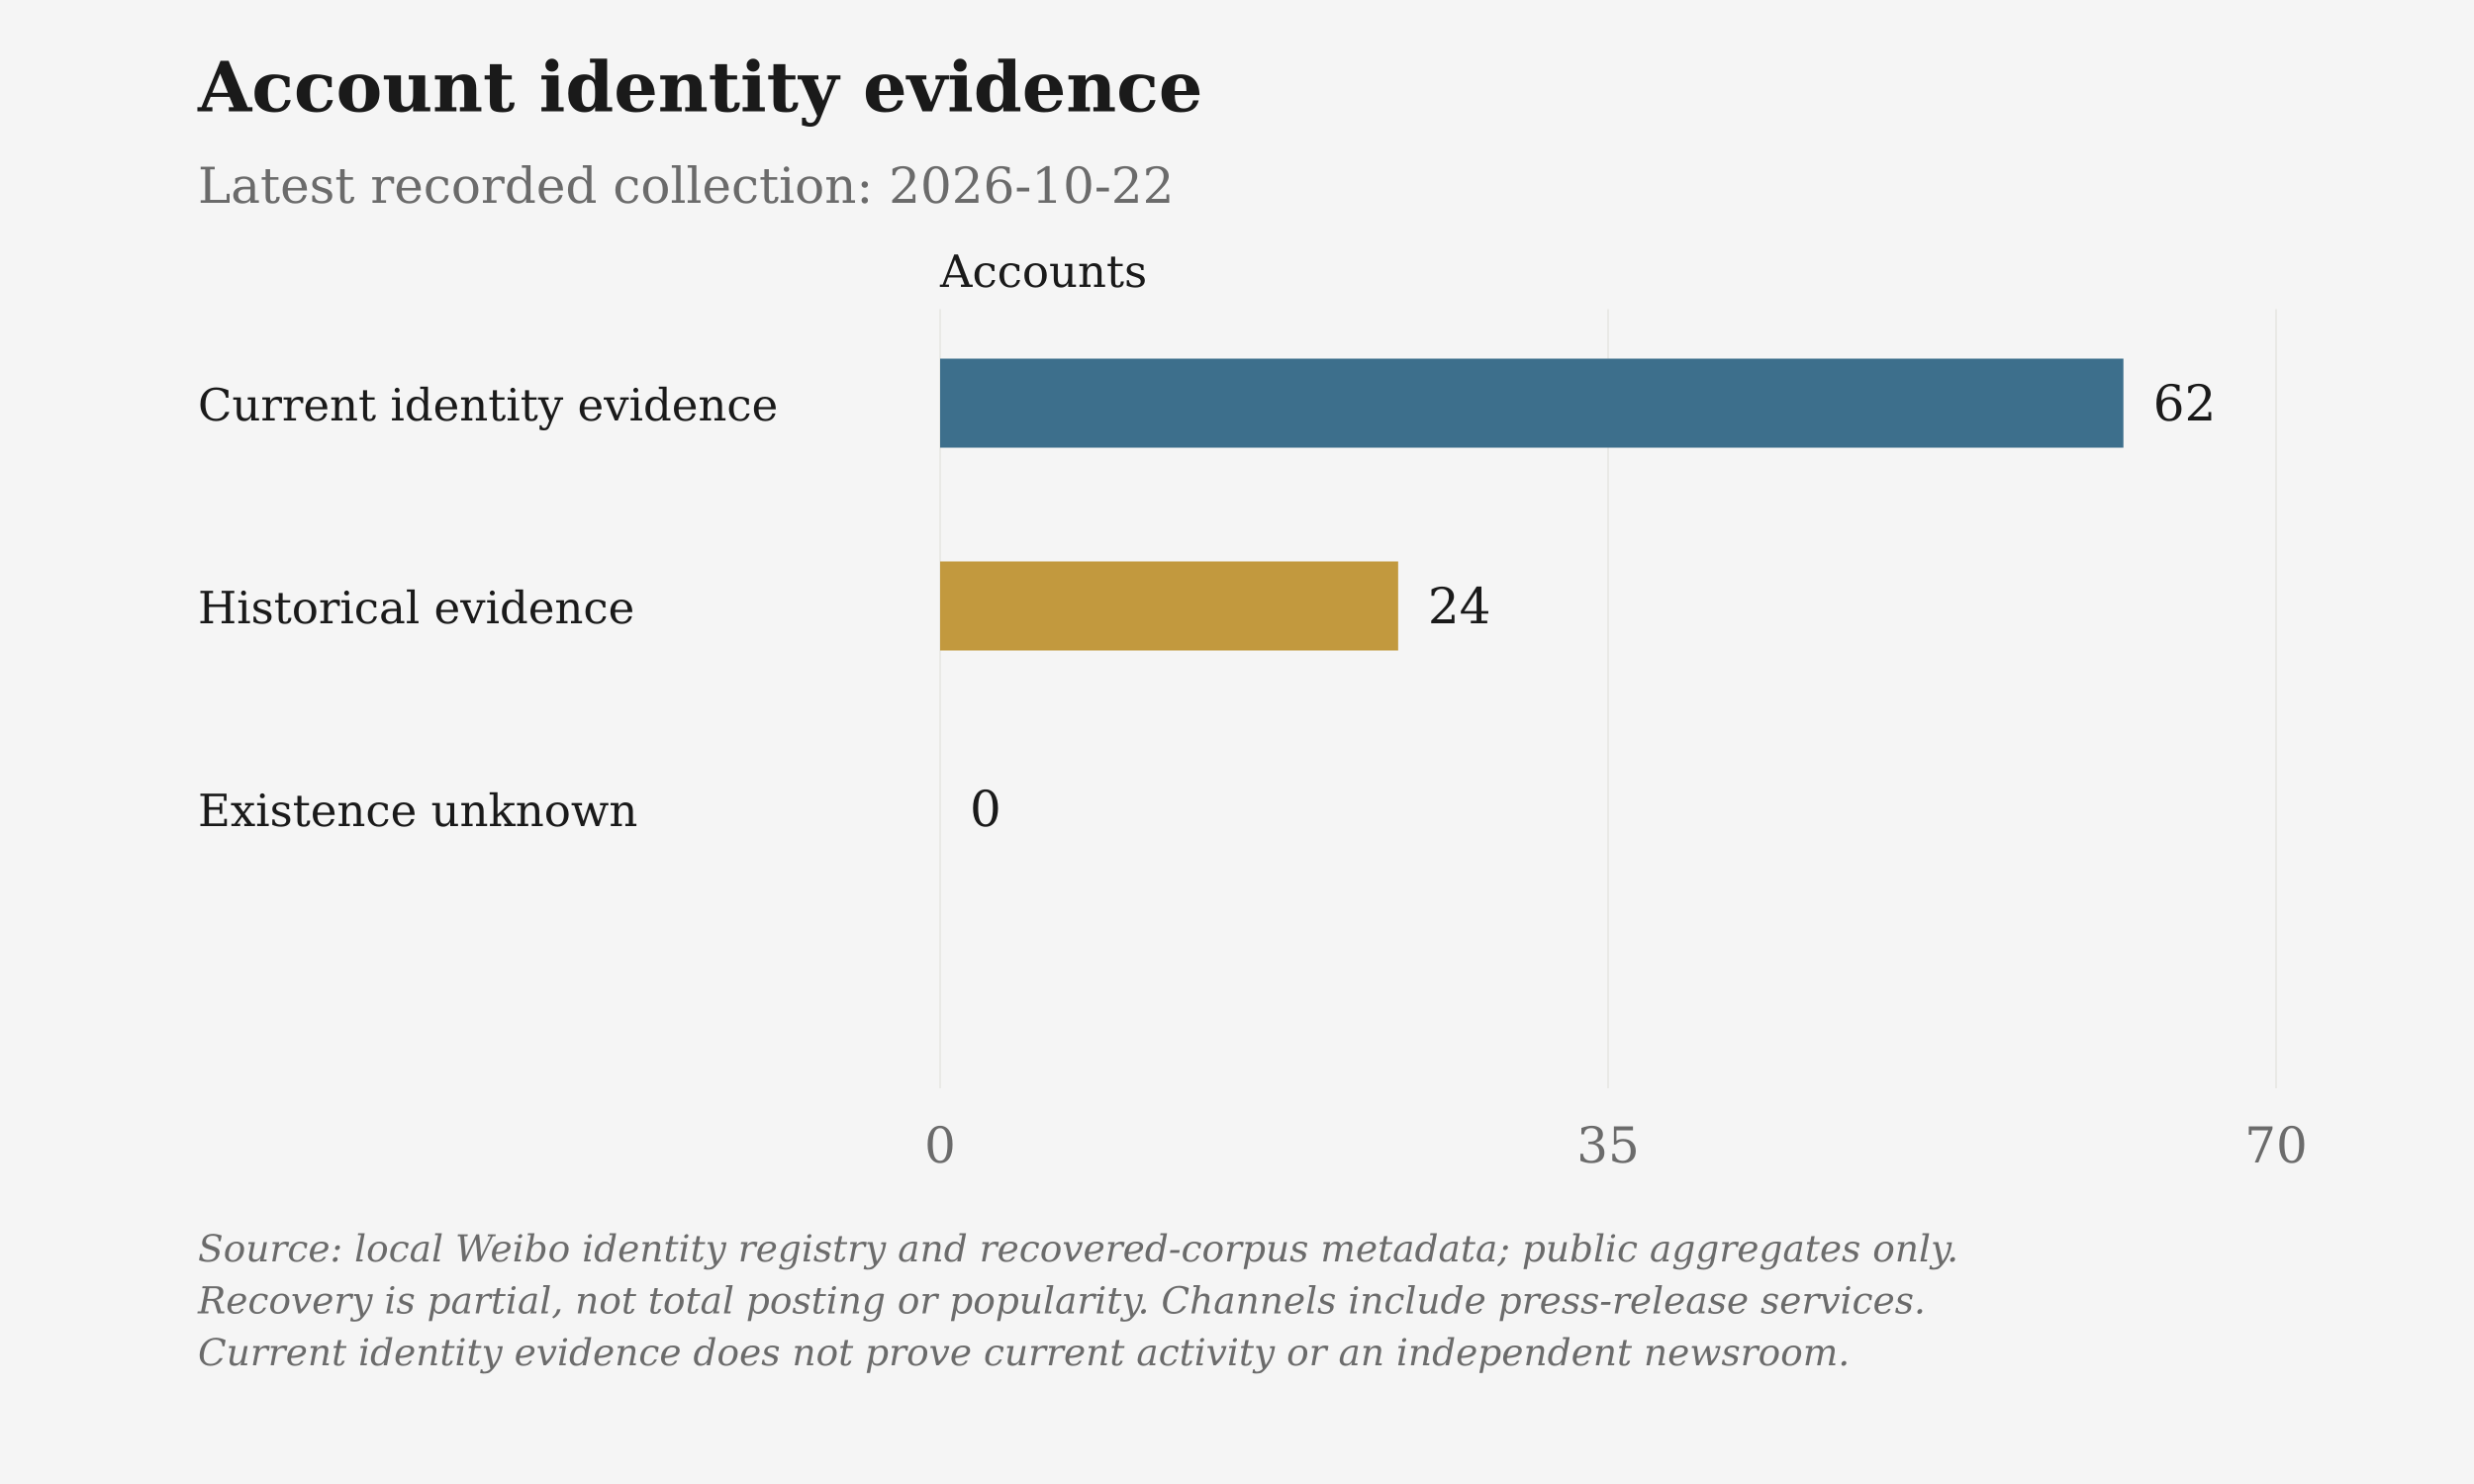
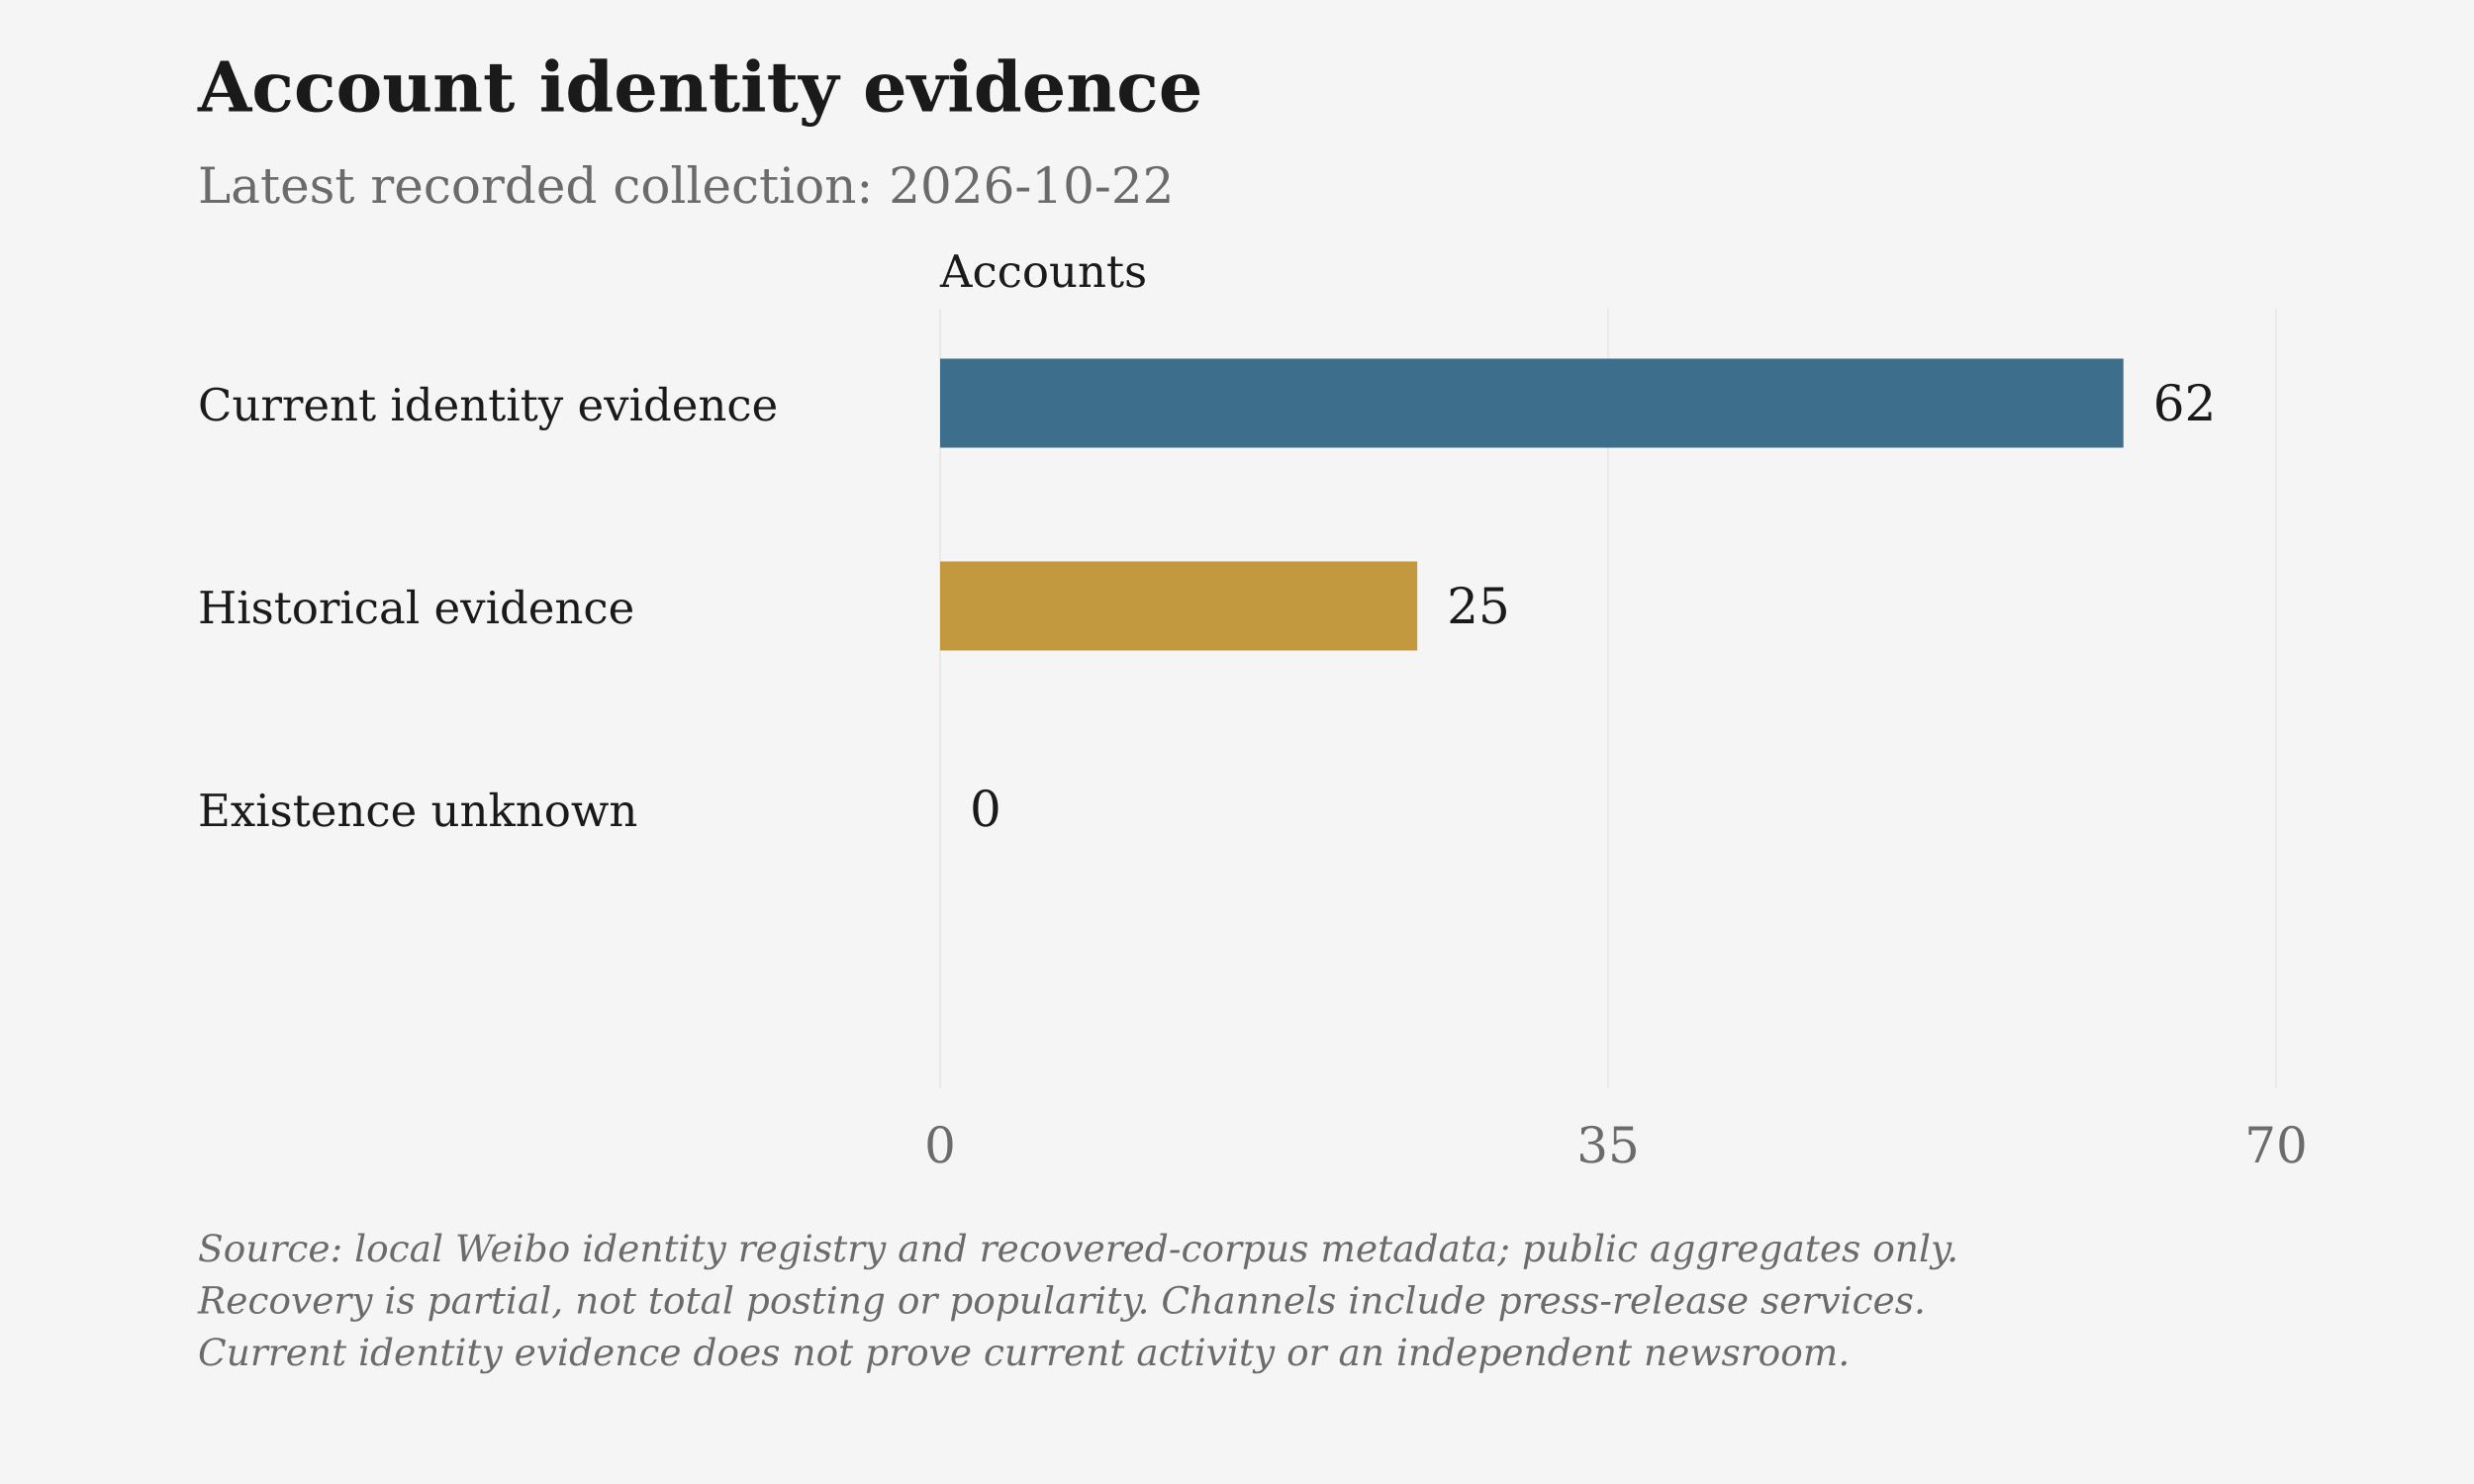
<svg xmlns="http://www.w3.org/2000/svg" viewBox="0 0 1000 600" role="img" aria-label="Account identity evidence">
  <rect class="chart-background" width="1000" height="600" fill="#F5F5F5" />
  <g font-family="DejaVu Serif, Georgia, 'Times New Roman', serif" font-size="20" fill="#6B6B6B">
    <text x="80" y="45" font-size="28" font-weight="bold" fill="#1A1A1A">Account identity evidence</text>
    <text x="80" y="82">Latest recorded collection: 2026-10-22</text>
    <text class="axis-unit" x="380" y="116" font-size="18" fill="#1A1A1A">Accounts</text>
    <path d="M380.00 125V440" stroke="#D6D3CC" stroke-opacity=".6" stroke-width=".5" />
    <text x="380.00" y="470" text-anchor="middle">0</text>
    <path d="M650.00 125V440" stroke="#D6D3CC" stroke-opacity=".6" stroke-width=".5" />
    <text x="650.00" y="470" text-anchor="middle">35</text>
    <path d="M920.00 125V440" stroke="#D6D3CC" stroke-opacity=".6" stroke-width=".5" />
    <text x="920.00" y="470" text-anchor="middle">70</text>
    <text x="80" y="170" font-size="18" fill="#1A1A1A">Current identity evidence</text>
    <rect class="data-bar" data-label="Current identity evidence" data-value="62" x="380" y="145" width="478.29" height="36" fill="#3D6F8C" />
    <text x="870.29" y="170" fill="#1A1A1A">62</text>
    <text x="80" y="252" font-size="18" fill="#1A1A1A">Historical evidence</text>
-     <rect class="data-bar" data-label="Historical evidence" data-value="24" x="380" y="227" width="185.14" height="36" fill="#C2993E" />
-     <text x="577.14" y="252" fill="#1A1A1A">24</text>
+     <rect class="data-bar" data-label="Historical evidence" data-value="25" x="380" y="227" width="192.86" height="36" fill="#C2993E" />
+     <text x="584.86" y="252" fill="#1A1A1A">25</text>
    <text x="80" y="334" font-size="18" fill="#1A1A1A">Existence unknown</text>
    <rect class="data-bar" data-label="Existence unknown" data-value="0" x="380" y="309" width="0.00" height="36" fill="#6B6B6B" />
    <text x="392.00" y="334" fill="#1A1A1A">0</text>
    <text class="figure-source" x="80" y="510" font-size="15" font-style="italic">Source: local Weibo identity registry and recovered-corpus metadata; public aggregates only.</text>
    <text class="figure-source" x="80" y="531" font-size="15" font-style="italic">Recovery is partial, not total posting or popularity. Channels include press-release services.</text>
    <text class="figure-source" x="80" y="552" font-size="15" font-style="italic">Current identity evidence does not prove current activity or an independent newsroom.</text>
  </g>
</svg>
